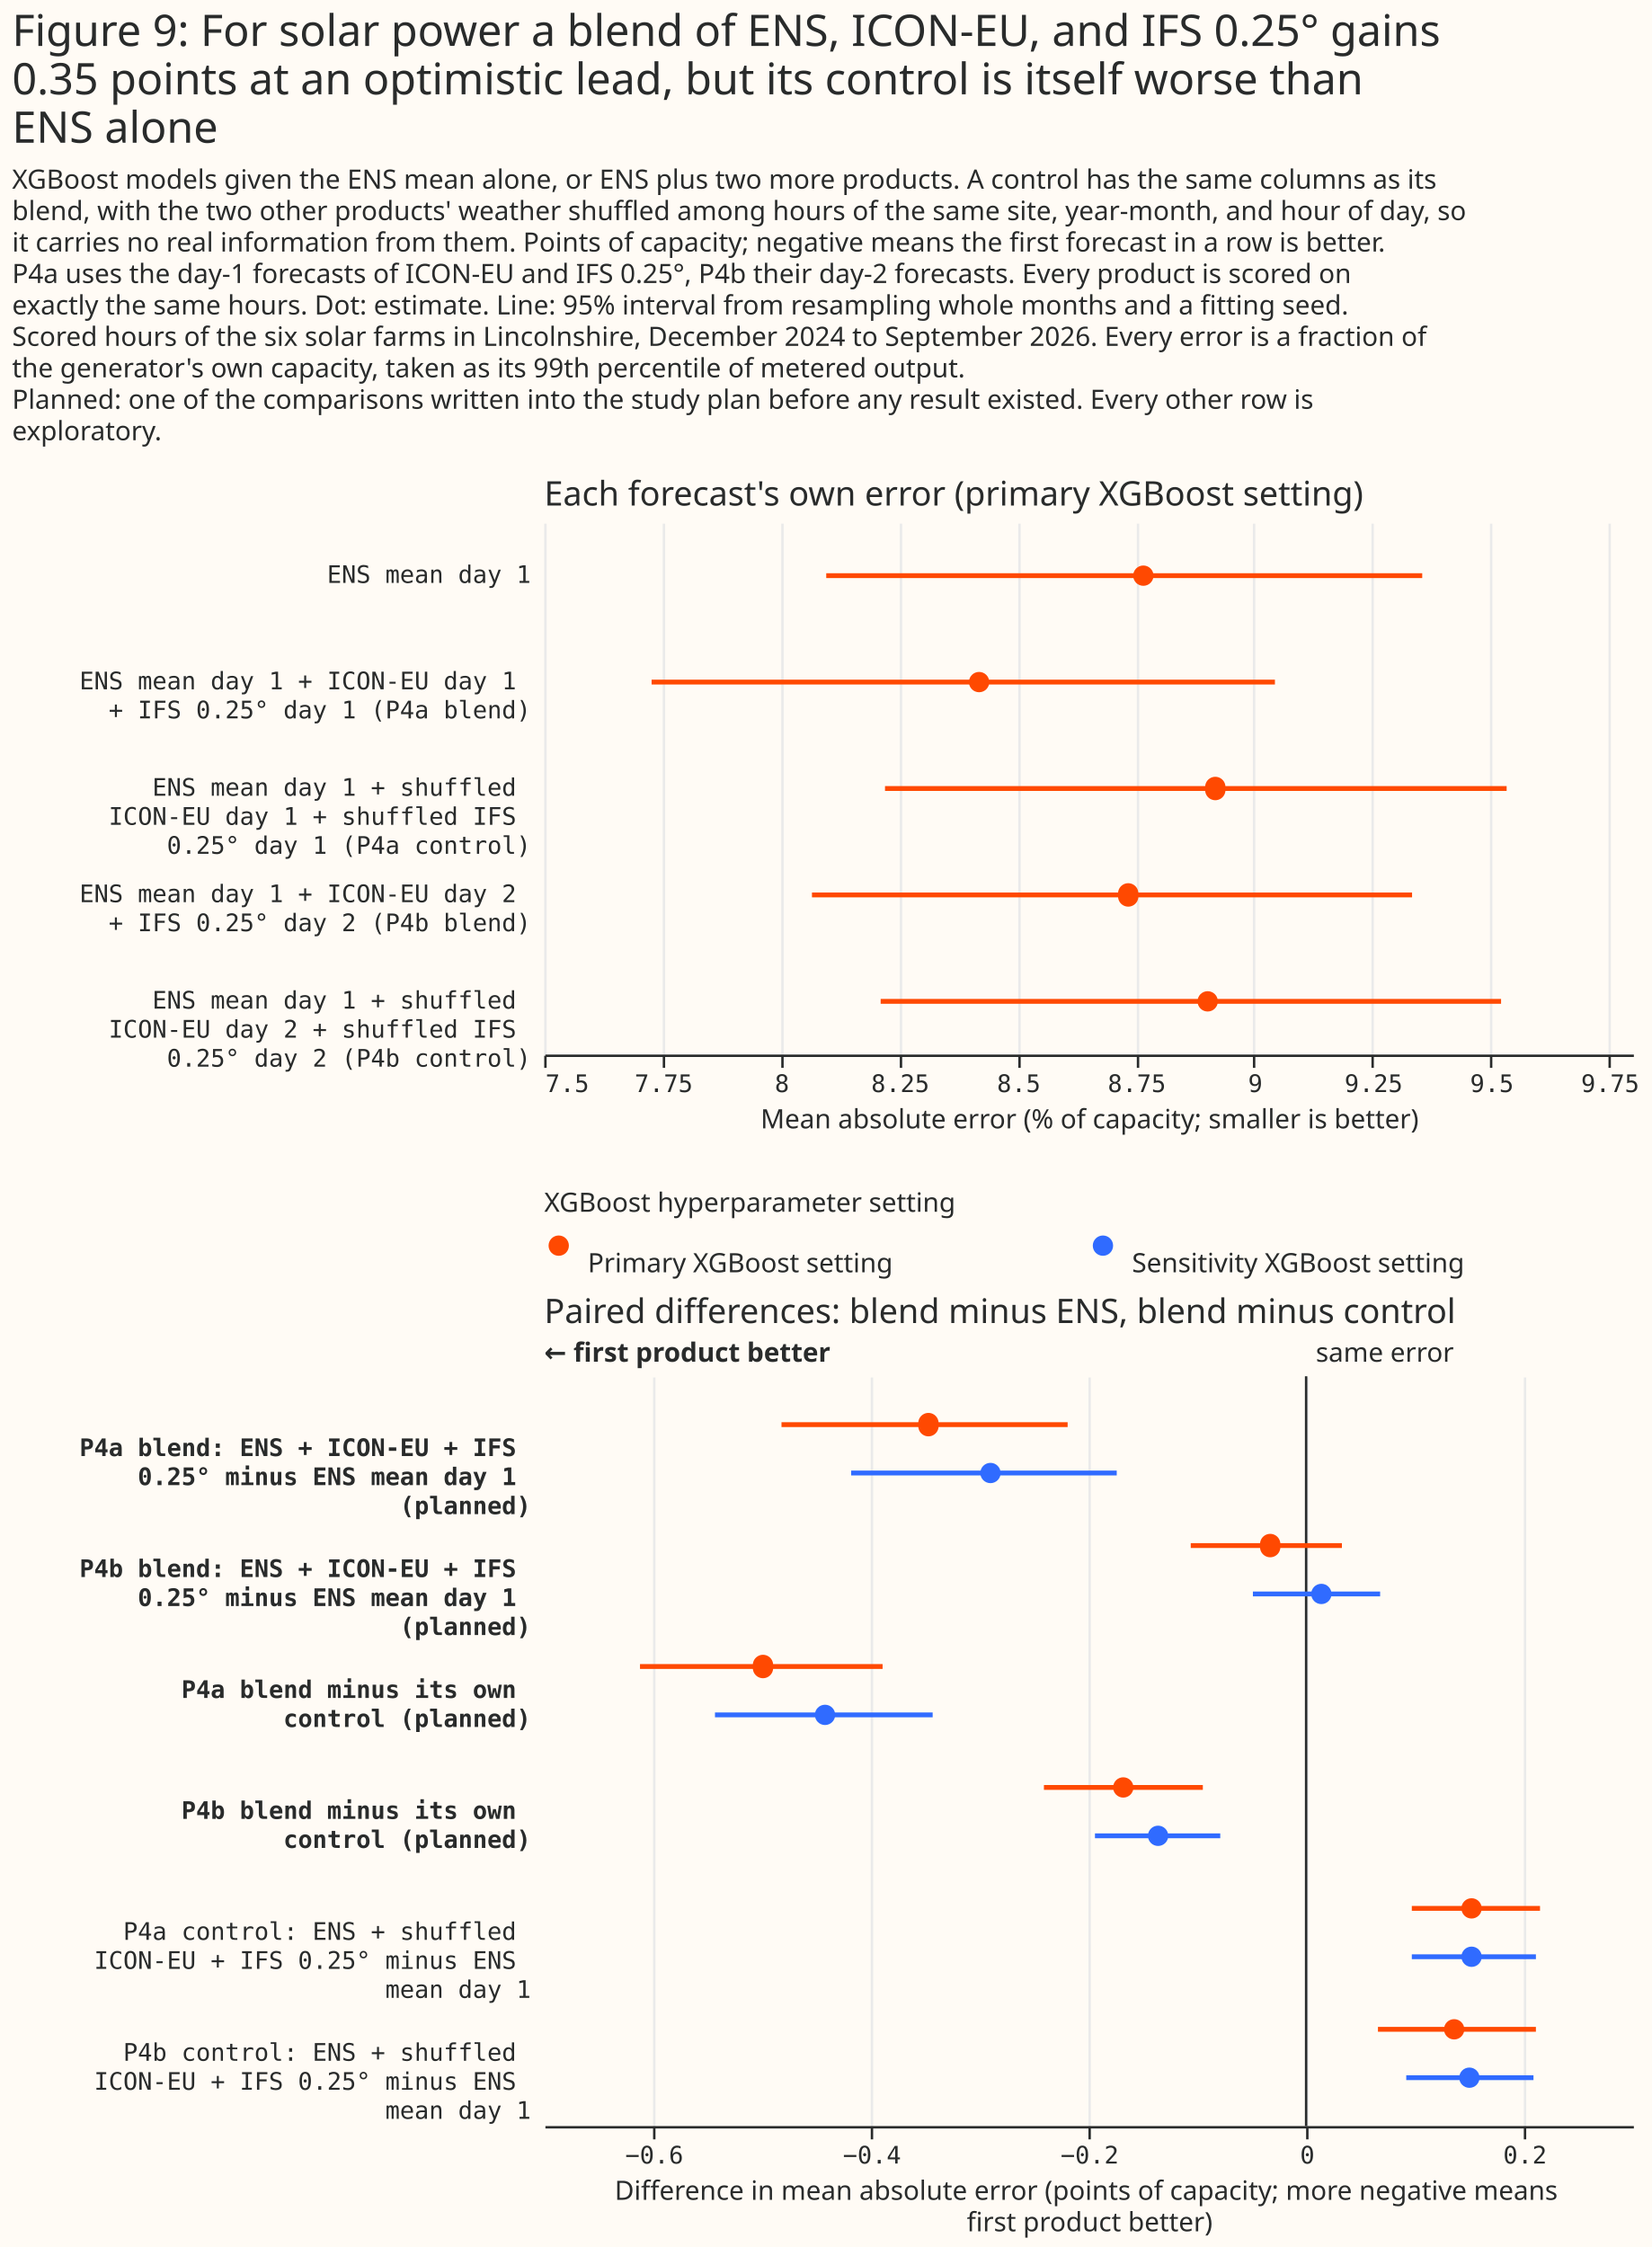
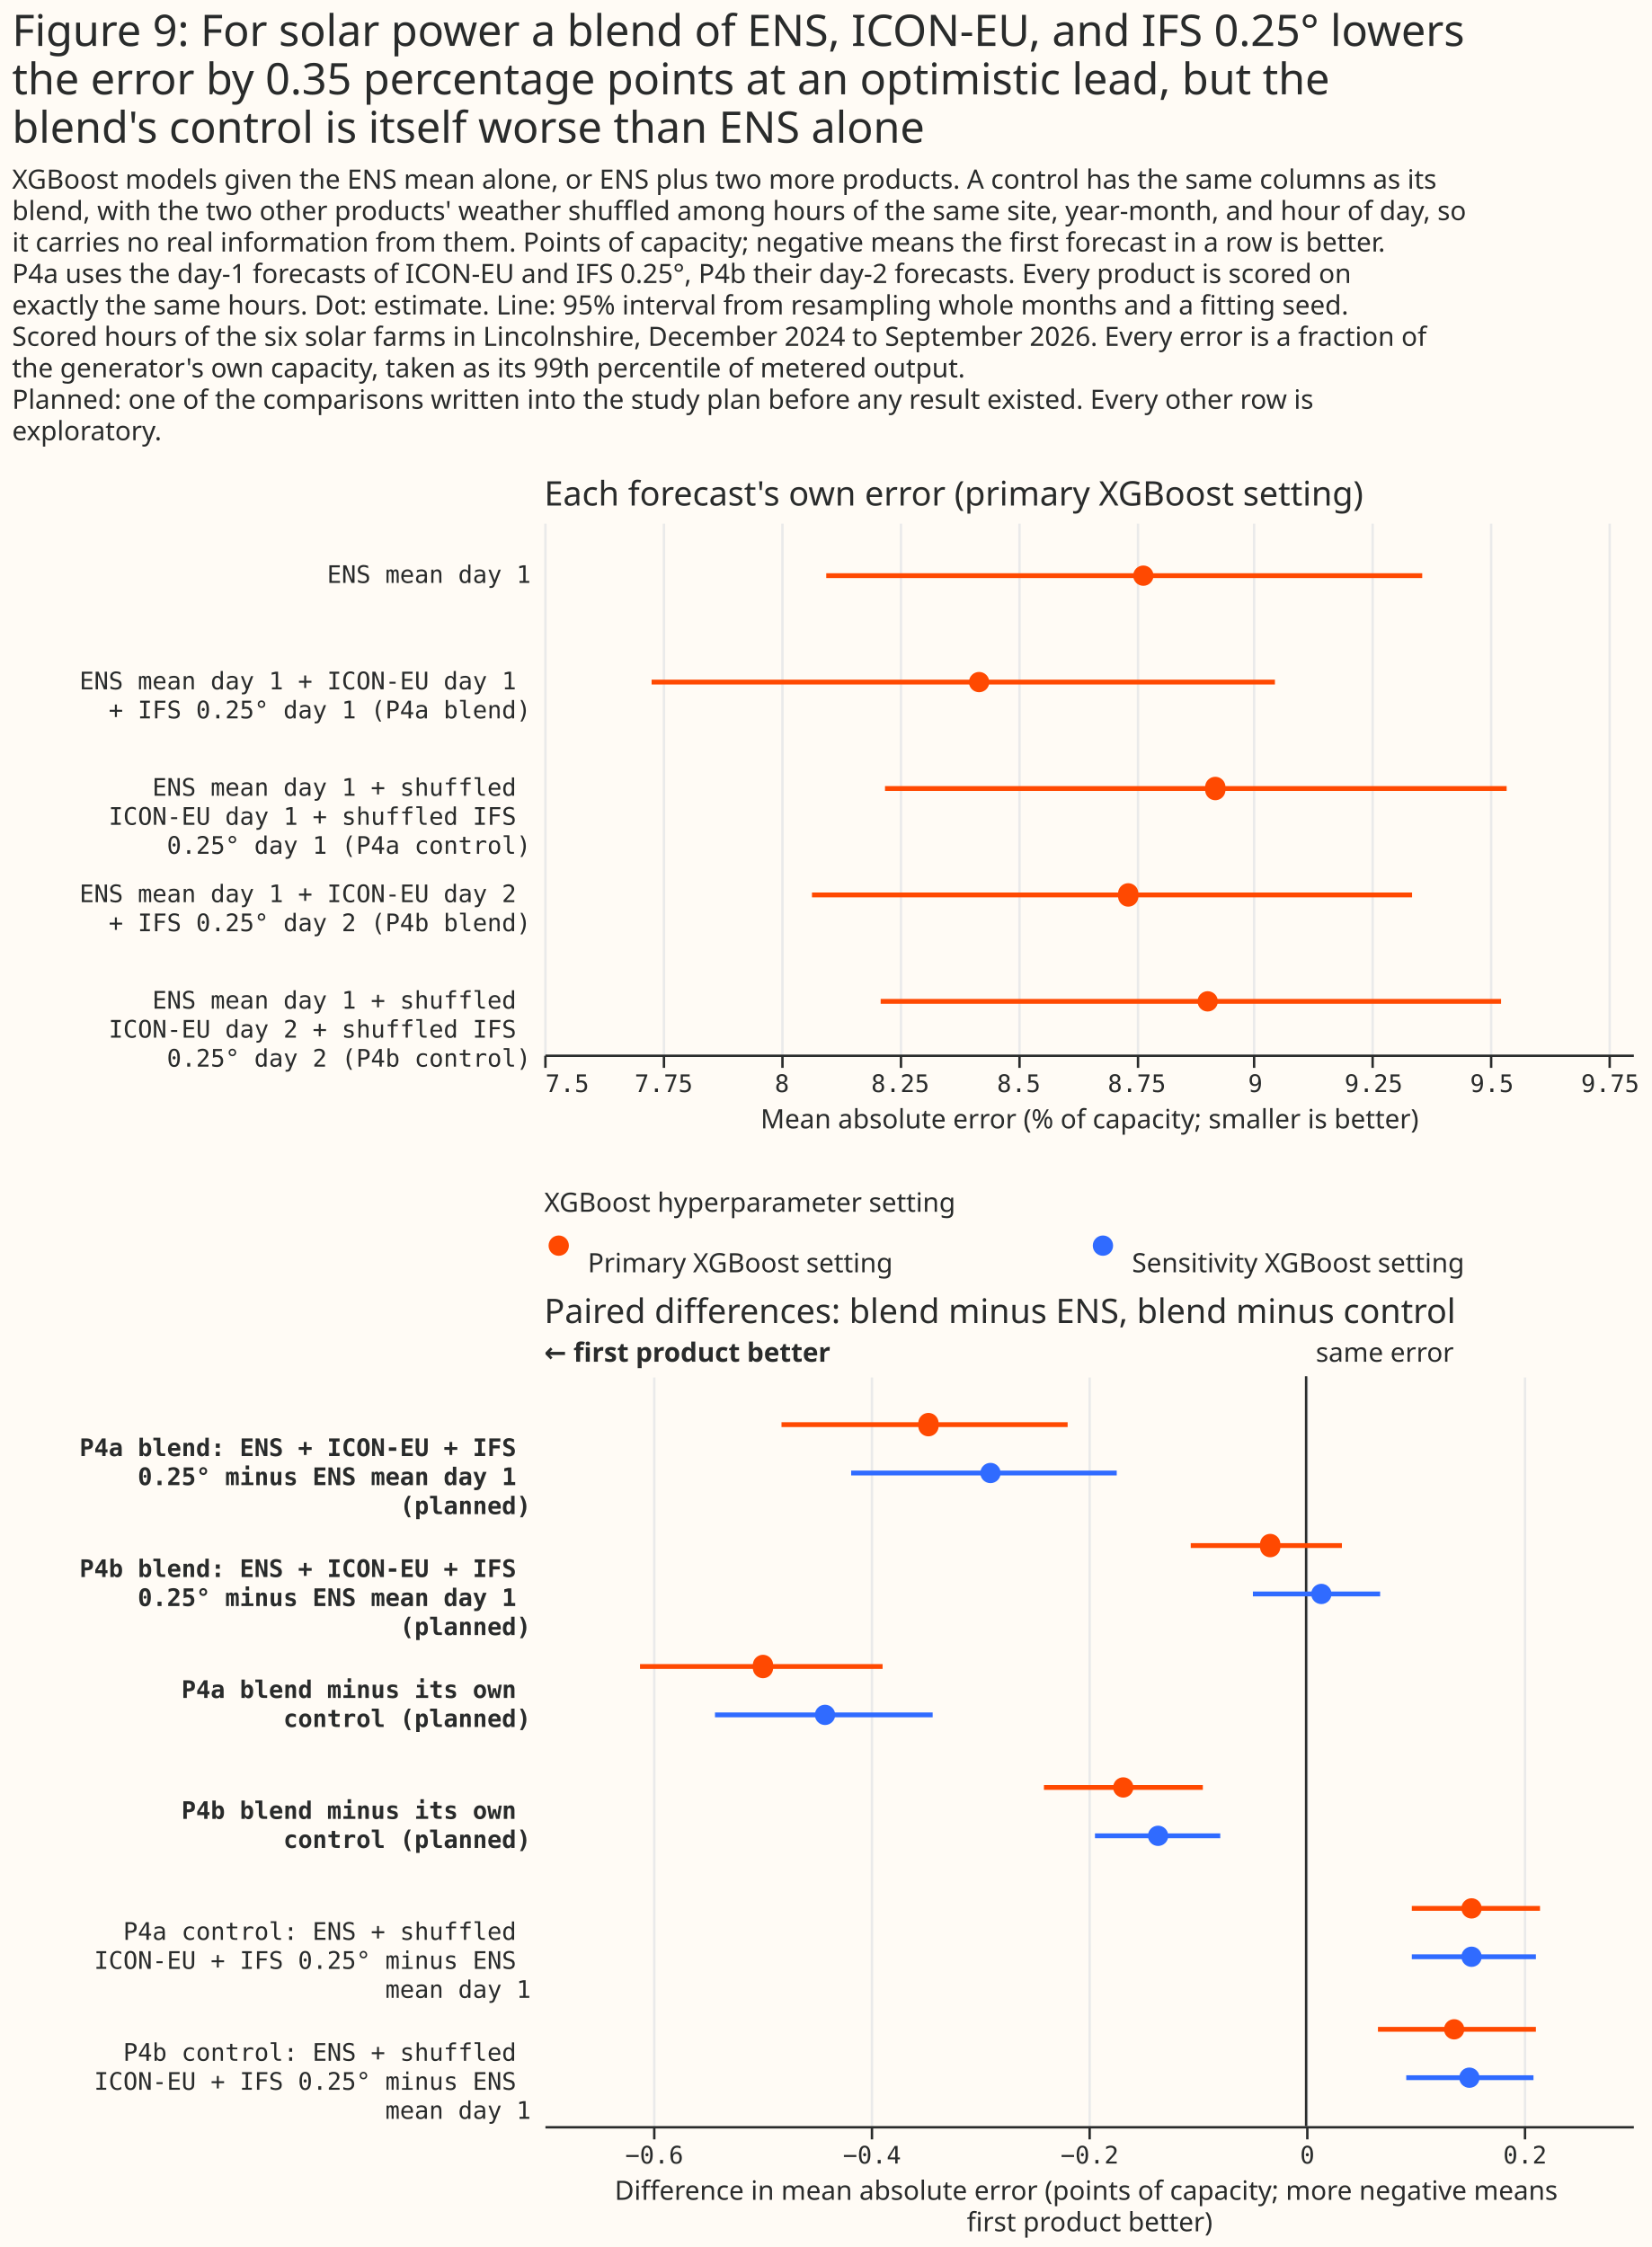
<svg xmlns="http://www.w3.org/2000/svg" width="683" height="929" class="marks" viewBox="0 0 683 929">
  <path fill="#fffbf5" d="M0 0h683v929H0z" />
  <g fill="none" stroke-miterlimit="10" aria-roledescription="group mark container" class="mark-group role-frame root">
    <path d="M225 216h450z" aria-hidden="true" class="background" />
    <g aria-roledescription="group mark container" class="mark-group role-scope concat_0_group">
      <path fill="#fffbf5" d="M225 216h450v220H225Z" aria-hidden="true" class="background" />
      <g aria-hidden="true" class="mark-group role-axis">
        <path stroke="#eaeaea" d="M225.5 436.5v-220m49 220v-220m49 220v-220m49 220v-220m49 220v-220m49 220v-220m48 220v-220m49 220v-220m49 220v-220m49 220v-220" class="mark-rule role-axis-grid" pointer-events="none" />
      </g>
      <g aria-label="X-axis titled 'Mean absolute error (% of capacity; smaller is better)' for a linear scale with values from 7.5 to 9.8" aria-roledescription="axis" class="mark-group role-axis" pointer-events="none">
        <path stroke="#292b2b" d="M225.5 436.5v5m49-5v5m49-5v5m49-5v5m49-5v5m49-5v5m48-5v5m49-5v5m49-5v5m49-5v5" class="mark-rule role-axis-tick" />
        <g fill="#292b2b" class="mark-text role-axis-label" font-family="Matter Semi Mono, Roboto Mono, monospace" font-size="10">
          <text transform="translate(225.5 451.5)">7.5</text>
          <text text-anchor="middle" transform="translate(274.4 451.5)">7.75</text>
          <text text-anchor="middle" transform="translate(323.3 451.5)">8</text>
          <text text-anchor="middle" transform="translate(372.2 451.5)">8.25</text>
          <text text-anchor="middle" transform="translate(421.2 451.5)">8.5</text>
          <text text-anchor="middle" transform="translate(470 451.5)">8.75</text>
          <text text-anchor="middle" transform="translate(519 451.5)">9</text>
          <text text-anchor="middle" transform="translate(567.9 451.5)">9.25</text>
          <text text-anchor="middle" transform="translate(616.8 451.5)">9.5</text>
          <text text-anchor="middle" transform="translate(665.7 451.5)">9.75</text>
        </g>
        <path stroke="#292b2b" d="M225.5 436.5h450" class="mark-rule role-axis-domain" />
        <text fill="#292b2b" class="mark-text role-axis-title" font-family="Matter XH, DM Sans, sans-serif" font-size="11" text-anchor="middle" transform="translate(450.5 466.5)">Mean absolute error (% of capacity; smaller is better)</text>
      </g>
      <g aria-label="Y-axis for a discrete scale with 5 values: ENS mean day 1, ENS mean day 1 + ICON-EU day 1 + IFS 0.25° day 1 (P4a blend), ENS mean day 1 + shuffled ICON-EU day 1 + shuffled IFS 0.25° day 1 (P4a control), ENS mean day 1 + ICON-EU day 2 + IFS 0.25° day 2 (P4b blend), ENS mean day 1 + shuffled ICON-EU day 2 + shuffled IFS 0.25° day 2 (P4b control)" aria-roledescription="axis" class="mark-group role-axis">
        <g fill="#292b2b" class="mark-text role-axis-label" font-family="Matter Semi Mono, Roboto Mono, monospace" font-size="10" pointer-events="none" text-anchor="end">
          <text transform="translate(219.5 241)">ENS mean day 1</text>
          <text transform="translate(219.5 285)">
            <tspan>ENS mean day 1 + ICON-EU day 1</tspan>
            <tspan x="0" dy="12">+ IFS 0.25° day 1 (P4a blend)</tspan>
          </text>
          <text transform="translate(219.5 329)">
            <tspan>ENS mean day 1 + shuffled</tspan>
            <tspan x="0" dy="12">ICON-EU day 1 + shuffled IFS</tspan>
            <tspan x="0" dy="12">0.25° day 1 (P4a control)</tspan>
          </text>
          <text transform="translate(219.5 373)">
            <tspan>ENS mean day 1 + ICON-EU day 2</tspan>
            <tspan x="0" dy="12">+ IFS 0.25° day 2 (P4b blend)</tspan>
          </text>
          <text transform="translate(219.5 417)">
            <tspan>ENS mean day 1 + shuffled</tspan>
            <tspan x="0" dy="12">ICON-EU day 2 + shuffled IFS</tspan>
            <tspan x="0" dy="12">0.25° day 2 (P4b control)</tspan>
          </text>
        </g>
      </g>
      <g stroke="#ff4901" stroke-width="2" aria-hidden="true" class="mark-rule role-mark concat_0_layer_0_marks" clip-path="url(#a)" transform="translate(225 216)">
        <path d="M116.6 22H363M44.4 66h257.7m-161.2 44h257m-287.2 44h248.1m-219.7 44h256.5" />
      </g>
      <g fill="#ff4901" aria-hidden="true" class="mark-symbol role-mark concat_0_layer_1_marks" clip-path="url(#b)" transform="translate(225 216)">
        <path d="M251.9 22a4.2 4.2 0 1 1-8.4 0 4.2 4.2 0 1 1 8.4 0M184 66a4.2 4.2 0 1 1-8.4 0 4.2 4.2 0 1 1 8.4 0m97.6 44a4.2 4.2 0 1 1-8.3 0 4.2 4.2 0 1 1 8.3 0m-36 44a4.2 4.2 0 1 1-8.3 0 4.2 4.2 0 1 1 8.3 0m32.9 44a4.2 4.2 0 1 1-8.4 0 4.2 4.2 0 1 1 8.4 0" />
      </g>
      <g class="mark-group role-title">
        <text fill="#292b2b" aria-label="Title text 'Each forecast's own error (primary XGBoost setting)'" aria-roledescription="title" class="mark-text role-title-text" font-family="Matter XH, DM Sans, sans-serif" font-size="14" pointer-events="none" transform="translate(225 209)">Each forecast's own error (primary XGBoost setting)</text>
      </g>
    </g>
    <g aria-roledescription="group mark container" class="mark-group role-scope concat_1_group">
      <g aria-roledescription="group mark container" class="mark-group role-scope concat_1_concat_0_group">
        <path fill="#fffbf5" d="M225 507h450v16H225Z" aria-hidden="true" class="background" />
        <g aria-roledescription="symbol mark container" class="mark-symbol role-mark concat_1_concat_0_layer_0_marks">
          <path fill="#ff4901" d="M235.2 515a4.2 4.2 0 1 1-8.4 0 4.2 4.2 0 1 1 8.4 0" aria-label="x: 6; colour: #FF4901; shape: circle" aria-roledescription="point" />
          <path fill="#306bff" d="M460.2 515a4.2 4.2 0 1 1-8.4 0 4.2 4.2 0 1 1 8.4 0" aria-label="x: 231; colour: #306BFF; shape: circle" aria-roledescription="point" />
        </g>
        <g fill="#292b2b" aria-roledescription="text mark container" class="mark-text role-mark concat_1_concat_0_layer_2_marks" font-family="Matter XH, DM Sans, sans-serif" font-size="11">
          <text aria-label="x: 6; label: Primary XGBoost setting" aria-roledescription="text mark" transform="translate(243 526)">Primary XGBoost setting</text>
          <text aria-label="x: 231; label: Sensitivity XGBoost setting" aria-roledescription="text mark" transform="translate(468 526)">Sensitivity XGBoost setting</text>
        </g>
        <g class="mark-group role-title">
          <text fill="#292b2b" aria-label="Title text 'XGBoost hyperparameter setting'" aria-roledescription="title" class="mark-text role-title-text" font-family="Matter XH, DM Sans, sans-serif" font-size="11" pointer-events="none" transform="translate(225 501)">XGBoost hyperparameter setting</text>
        </g>
      </g>
      <g aria-roledescription="group mark container" class="mark-group role-scope concat_1_concat_1_group">
        <path fill="#fffbf5" d="M225 569h450v310H225Z" aria-hidden="true" class="background" />
        <g aria-hidden="true" class="mark-group role-axis">
          <path stroke="#eaeaea" d="M270.5 879.5v-310m90 310v-310m90 310v-310m90 310v-310m90 310v-310" class="mark-rule role-axis-grid" pointer-events="none" />
        </g>
        <g aria-label="X-axis titled 'Difference in mean absolute error (points of capacity; more negative means first product better)' for a linear scale with values from −0.7 to 0.3" aria-roledescription="axis" class="mark-group role-axis" pointer-events="none">
          <path stroke="#292b2b" d="M270.5 879.5v5m90-5v5m90-5v5m90-5v5m90-5v5" class="mark-rule role-axis-tick" />
          <g fill="#292b2b" class="mark-text role-axis-label" font-family="Matter Semi Mono, Roboto Mono, monospace" font-size="10" text-anchor="middle">
            <text transform="translate(270.5 894.5)">−0.6</text>
            <text transform="translate(360.5 894.5)">−0.4</text>
            <text transform="translate(450.5 894.5)">−0.2</text>
            <text transform="translate(540.5 894.5)">0</text>
            <text transform="translate(630.5 894.5)">0.2</text>
          </g>
          <path stroke="#292b2b" d="M225.5 879.5h450" class="mark-rule role-axis-domain" />
          <text fill="#292b2b" class="mark-text role-axis-title" font-family="Matter XH, DM Sans, sans-serif" font-size="11" text-anchor="middle" transform="translate(450.5 909.5)">
            <tspan>Difference in mean absolute error (points of capacity; more negative means</tspan>
            <tspan x="0" dy="13">first product better)</tspan>
          </text>
        </g>
        <g aria-label="Y-axis for a discrete scale with 6 values: P4a blend: ENS + ICON-EU + IFS 0.25° minus ENS mean day 1 (planned), P4b blend: ENS + ICON-EU + IFS 0.25° minus ENS mean day 1 (planned), P4a blend minus its own control (planned), P4b blend minus its own control (planned), P4a control: ENS + shuffled ICON-EU + IFS 0.25° minus ENS mean day 1, P4b control: ENS + shuffled ICON-EU + IFS 0.25° minus ENS mean day 1" aria-roledescription="axis" class="mark-group role-axis">
          <g fill="#292b2b" class="mark-text role-axis-label" font-family="Matter Semi Mono, Roboto Mono, monospace" font-size="10" pointer-events="none" text-anchor="end">
            <text font-weight="bold" transform="translate(219.5 602)">
              <tspan>P4a blend: ENS + ICON-EU + IFS</tspan>
              <tspan x="0" dy="12">0.25° minus ENS mean day 1</tspan>
              <tspan x="0" dy="12">(planned)</tspan>
            </text>
            <text font-weight="bold" transform="translate(219.5 652)">
              <tspan>P4b blend: ENS + ICON-EU + IFS</tspan>
              <tspan x="0" dy="12">0.25° minus ENS mean day 1</tspan>
              <tspan x="0" dy="12">(planned)</tspan>
            </text>
            <text font-weight="bold" transform="translate(219.5 702)">
              <tspan>P4a blend minus its own</tspan>
              <tspan x="0" dy="12">control (planned)</tspan>
            </text>
            <text font-weight="bold" transform="translate(219.5 752)">
              <tspan>P4b blend minus its own</tspan>
              <tspan x="0" dy="12">control (planned)</tspan>
            </text>
            <text transform="translate(219.5 802)">
              <tspan>P4a control: ENS + shuffled</tspan>
              <tspan x="0" dy="12">ICON-EU + IFS 0.25° minus ENS</tspan>
              <tspan x="0" dy="12">mean day 1</tspan>
            </text>
            <text transform="translate(219.5 852)">
              <tspan>P4b control: ENS + shuffled</tspan>
              <tspan x="0" dy="12">ICON-EU + IFS 0.25° minus ENS</tspan>
              <tspan x="0" dy="12">mean day 1</tspan>
            </text>
          </g>
        </g>
        <g aria-roledescription="rule mark container" class="mark-rule role-mark concat_1_concat_1_layer_0_marks">
          <path stroke="#292b2b" d="M540 569v310" aria-label="x: 0" aria-roledescription="rule mark" />
        </g>
        <g aria-roledescription="text mark container" class="mark-text role-mark concat_1_concat_1_layer_1_marks">
          <text fill="#292b2b" aria-label="x: 0" aria-roledescription="text mark" font-family="Matter XH, DM Sans, sans-serif" font-size="11" transform="translate(544 563)">same error</text>
        </g>
        <g aria-roledescription="text mark container" class="mark-text role-mark concat_1_concat_1_layer_2_marks">
          <text fill="#292b2b" aria-label="x: −0.7" aria-roledescription="text mark" font-family="Matter XH, DM Sans, sans-serif" font-size="11" font-weight="bold" transform="translate(225 563)">← first product better</text>
        </g>
        <g stroke-width="2" aria-hidden="true" class="mark-rule role-mark concat_1_concat_1_layer_3_marks" clip-path="url(#c)" transform="translate(225 569)">
          <path stroke="#ff4901" d="M98.1 20h118.3" />
          <path stroke="#306bff" d="M126.9 40h109.8" />
          <path stroke="#ff4901" d="M267.3 70h62.5" />
          <path stroke="#306bff" d="M293 90h52.6" />
          <path stroke="#ff4901" d="M39.6 120h100.3" />
          <path stroke="#306bff" d="M70.6 140h90" />
          <path stroke="#ff4901" d="M206.6 170h65.7" />
          <path stroke="#306bff" d="M227.7 190h51.8" />
          <path stroke="#ff4901" d="M358.7 220h53" />
          <path stroke="#306bff" d="M358.7 240H410" />
          <path stroke="#ff4901" d="M344.7 270H410" />
          <path stroke="#306bff" d="M356.4 290H409" />
        </g>
        <g aria-hidden="true" class="mark-symbol role-mark concat_1_concat_1_layer_4_marks" clip-path="url(#d)" transform="translate(225 569)">
          <path fill="#ff4901" d="M163 20a4.2 4.2 0 1 1-8.3 0 4.2 4.2 0 1 1 8.3 0" />
          <path fill="#306bff" d="M188.7 40a4.2 4.2 0 1 1-8.4 0 4.2 4.2 0 1 1 8.4 0" />
          <path fill="#ff4901" d="M304.3 70a4.2 4.2 0 1 1-8.3 0 4.2 4.2 0 1 1 8.3 0" />
          <path fill="#306bff" d="M325.5 90a4.2 4.2 0 1 1-8.4 0 4.2 4.2 0 1 1 8.4 0" />
          <path fill="#ff4901" d="M94.6 120a4.2 4.2 0 1 1-8.3 0 4.2 4.2 0 1 1 8.3 0" />
          <path fill="#306bff" d="M120.3 140a4.2 4.2 0 1 1-8.4 0 4.2 4.2 0 1 1 8.4 0" />
          <path fill="#ff4901" d="M243.6 170a4.2 4.2 0 1 1-8.4 0 4.2 4.2 0 1 1 8.4 0" />
          <path fill="#306bff" d="M258 190a4.2 4.2 0 1 1-8.4 0 4.2 4.2 0 1 1 8.4 0" />
          <path fill="#ff4901" d="M387.6 220a4.2 4.2 0 1 1-8.4 0 4.2 4.2 0 1 1 8.4 0" />
          <path fill="#306bff" d="M387.6 240a4.2 4.2 0 1 1-8.4 0 4.2 4.2 0 1 1 8.4 0" />
          <path fill="#ff4901" d="M380.4 270a4.2 4.2 0 1 1-8.4 0 4.2 4.2 0 1 1 8.4 0" />
          <path fill="#306bff" d="M386.7 290a4.2 4.2 0 1 1-8.4 0 4.2 4.2 0 1 1 8.4 0" />
        </g>
        <g class="mark-group role-title">
          <text fill="#292b2b" aria-label="Title text 'Paired differences: blend minus ENS, blend minus control'" aria-roledescription="title" class="mark-text role-title-text" font-family="Matter XH, DM Sans, sans-serif" font-size="14" pointer-events="none" transform="translate(225 547)">Paired differences: blend minus ENS, blend minus control</text>
        </g>
      </g>
    </g>
    <g fill="#292b2b" class="mark-group role-title" font-family="Matter XH, DM Sans, sans-serif" pointer-events="none">
-       <text aria-label="Title text 'Figure 9: For solar power a blend of ENS, ICON-EU, and IFS 0.25° gains 0.35 points at an optimistic lead, but its control is itself worse than ENS alone'" aria-roledescription="title" class="mark-text role-title-text" font-size="18" transform="translate(5 19)">
-         <tspan>Figure 9: For solar power a blend of ENS, ICON-EU, and IFS 0.25° gains</tspan>
-         <tspan x="0" dy="20">0.35 points at an optimistic lead, but its control is itself worse than</tspan>
-         <tspan x="0" dy="20">ENS alone</tspan>
+       <text aria-label="Title text 'Figure 9: For solar power a blend of ENS, ICON-EU, and IFS 0.25° lowers the error by 0.35 percentage points at an optimistic lead, but the blend's control is itself worse than ENS alone'" aria-roledescription="title" class="mark-text role-title-text" font-size="18" transform="translate(5 19)">
+         <tspan>Figure 9: For solar power a blend of ENS, ICON-EU, and IFS 0.25° lowers</tspan>
+         <tspan x="0" dy="20">the error by 0.35 percentage points at an optimistic lead, but the</tspan>
+         <tspan x="0" dy="20">blend's control is itself worse than ENS alone</tspan>
      </text>
      <text aria-label="Subtitle text 'XGBoost models given the ENS mean alone, or ENS plus two more products. A control has the same columns as its blend, with the two other products' weather shuffled among hours of the same site, year-month, and hour of day, so it carries no real information from them. Points of capacity; negative means the first forecast in a row is better. P4a uses the day-1 forecasts of ICON-EU and IFS 0.25°, P4b their day-2 forecasts. Every product is scored on exactly the same hours. Dot: estimate. Line: 95% interval from resampling whole months and a fitting seed. Scored hours of the six solar farms in Lincolnshire, December 2024 to September 2026. Every error is a fraction of the generator's own capacity, taken as its 99th percentile of metered output. Planned: one of the comparisons written into the study plan before any result existed. Every other row is exploratory.'" aria-roledescription="subtitle" class="mark-text role-title-subtitle" font-size="11" transform="translate(5 78)">
        <tspan>XGBoost models given the ENS mean alone, or ENS plus two more products. A control has the same columns as its</tspan>
        <tspan x="0" dy="13">blend, with the two other products' weather shuffled among hours of the same site, year-month, and hour of day, so</tspan>
        <tspan x="0" dy="13">it carries no real information from them. Points of capacity; negative means the first forecast in a row is better.</tspan>
        <tspan x="0" dy="13">P4a uses the day-1 forecasts of ICON-EU and IFS 0.25°, P4b their day-2 forecasts. Every product is scored on</tspan>
        <tspan x="0" dy="13">exactly the same hours. Dot: estimate. Line: 95% interval from resampling whole months and a fitting seed.</tspan>
        <tspan x="0" dy="13">Scored hours of the six solar farms in Lincolnshire, December 2024 to September 2026. Every error is a fraction of</tspan>
        <tspan x="0" dy="13">the generator's own capacity, taken as its 99th percentile of metered output.</tspan>
        <tspan x="0" dy="13">Planned: one of the comparisons written into the study plan before any result existed. Every other row is</tspan>
        <tspan x="0" dy="13">exploratory.</tspan>
      </text>
    </g>
  </g>
  <defs>
    <clipPath id="a">
      <path d="M0 0h450v220H0z" />
    </clipPath>
    <clipPath id="b">
      <path d="M0 0h450v220H0z" />
    </clipPath>
    <clipPath id="c">
      <path d="M0 0h450v310H0z" />
    </clipPath>
    <clipPath id="d">
      <path d="M0 0h450v310H0z" />
    </clipPath>
  </defs>
</svg>
